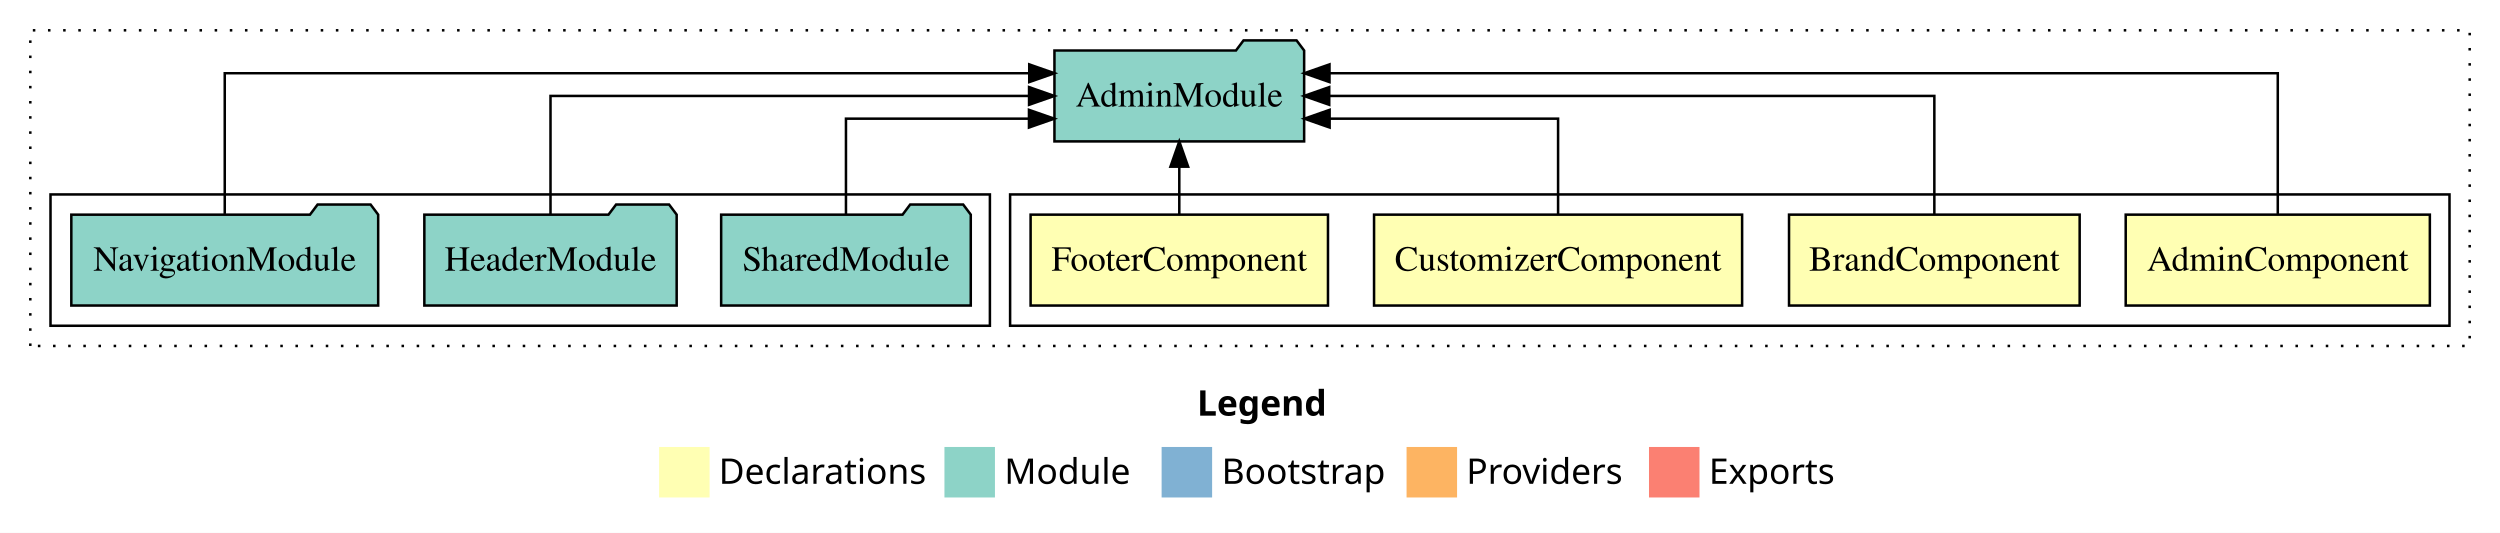
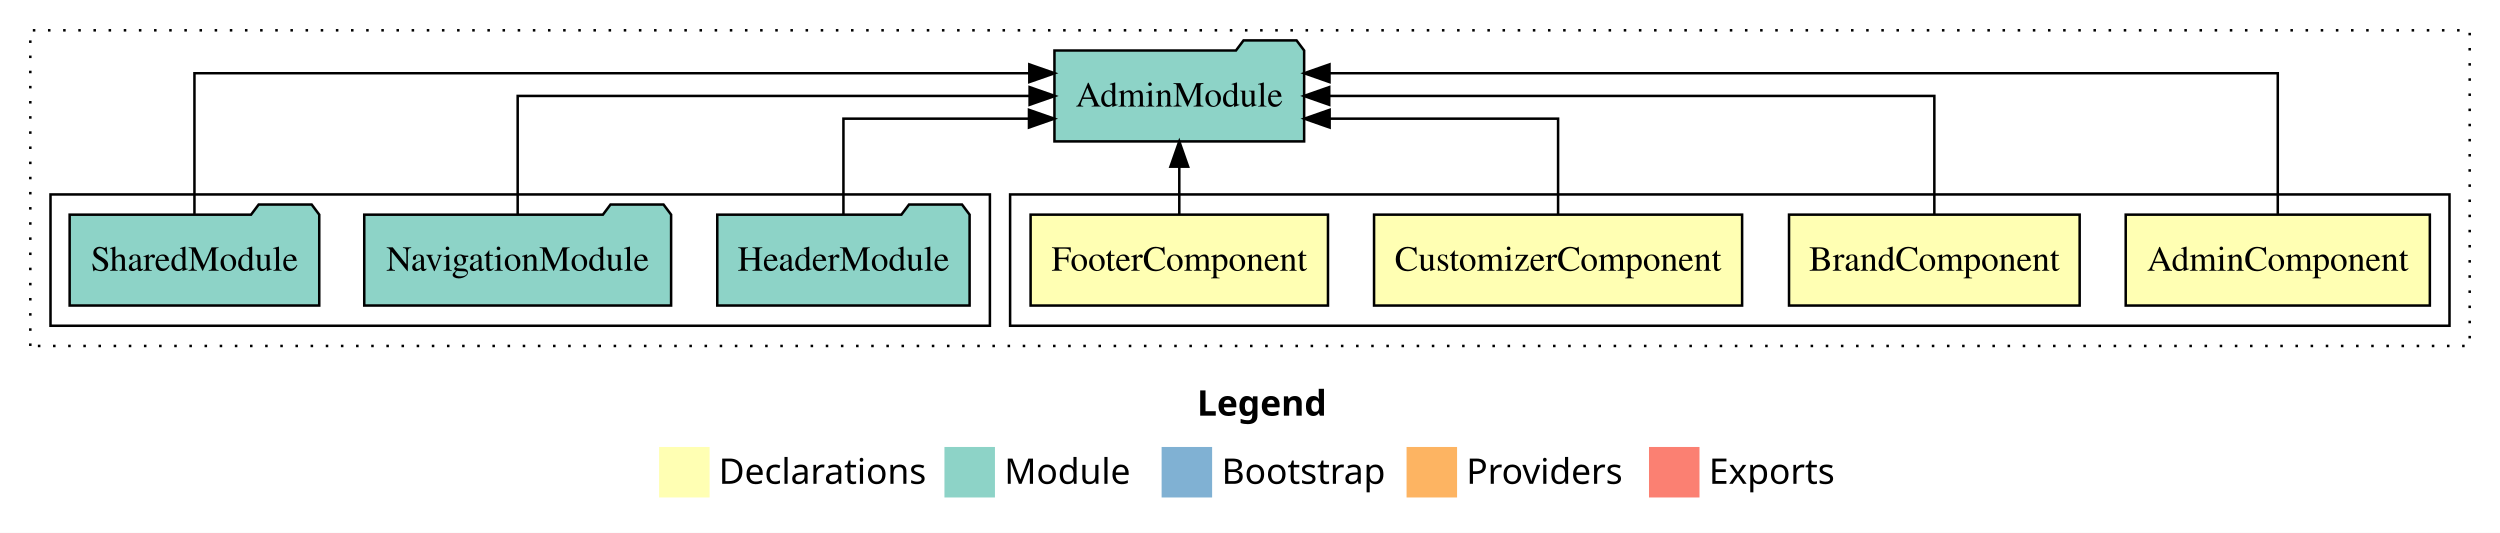
<svg xmlns="http://www.w3.org/2000/svg" width="990pt" height="211pt" viewBox="0.00 0.00 990.00 211.00">
  <g id="graph0" class="graph" transform="scale(1 1) rotate(0) translate(4 207)">
    <polygon fill="#ffffff" stroke="transparent" points="-4,4 -4,-207 986,-207 986,4 -4,4" />
    <text text-anchor="start" x="470.009" y="-42.4" font-family="sans-serif" font-weight="bold" font-size="14.00" fill="#000000">Legend</text>
    <polygon fill="#ffffb3" stroke="transparent" points="257,-10 257,-30 277,-30 277,-10 257,-10" />
    <text text-anchor="start" x="280.629" y="-15.4" font-family="sans-serif" font-size="14.00" fill="#000000">  Declarations</text>
    <polygon fill="#8dd3c7" stroke="transparent" points="370,-10 370,-30 390,-30 390,-10 370,-10" />
    <text text-anchor="start" x="393.725" y="-15.4" font-family="sans-serif" font-size="14.00" fill="#000000">  Module</text>
    <polygon fill="#80b1d3" stroke="transparent" points="456,-10 456,-30 476,-30 476,-10 456,-10" />
    <text text-anchor="start" x="479.781" y="-15.4" font-family="sans-serif" font-size="14.00" fill="#000000">  Bootstrap</text>
    <polygon fill="#fdb462" stroke="transparent" points="553,-10 553,-30 573,-30 573,-10 553,-10" />
    <text text-anchor="start" x="576.673" y="-15.4" font-family="sans-serif" font-size="14.00" fill="#000000">  Providers</text>
    <polygon fill="#fb8072" stroke="transparent" points="649,-10 649,-30 669,-30 669,-10 649,-10" />
    <text text-anchor="start" x="672.726" y="-15.4" font-family="sans-serif" font-size="14.00" fill="#000000">  Exports</text>
    <g id="clust1" class="cluster">
      <polygon fill="none" stroke="#000000" stroke-dasharray="1,5" points="8,-70 8,-195 974,-195 974,-70 8,-70" />
    </g>
    <g id="clust2" class="cluster">
      <polygon fill="none" stroke="#000000" points="396,-78 396,-130 966,-130 966,-78 396,-78" />
    </g>
    <g id="clust7" class="cluster">
      <polygon fill="none" stroke="#000000" points="16,-78 16,-130 388,-130 388,-78 16,-78" />
    </g>
    <g id="node1" class="node">
      <polygon fill="#ffffb3" stroke="#000000" points="958.22,-122 837.78,-122 837.78,-86 958.22,-86 958.22,-122" />
      <text text-anchor="middle" x="898" y="-99.8" font-family="Times,serif" font-size="14.00" fill="#000000">AdminComponent</text>
    </g>
    <g id="node5" class="node">
      <polygon fill="#8dd3c7" stroke="#000000" points="512.439,-187 509.439,-191 488.439,-191 485.439,-187 413.561,-187 413.561,-151 512.439,-151 512.439,-187" />
      <text text-anchor="middle" x="463" y="-164.8" font-family="Times,serif" font-size="14.00" fill="#000000">AdminModule</text>
    </g>
    <g id="edge1" class="edge">
      <path fill="none" stroke="#000000" d="M898,-122.292C898,-144.206 898,-178 898,-178 898,-178 522.476,-178 522.476,-178" />
      <polygon fill="#000000" stroke="#000000" points="522.477,-174.5 512.476,-178 522.476,-181.5 522.477,-174.5" />
    </g>
    <g id="node2" class="node">
      <polygon fill="#ffffb3" stroke="#000000" points="819.545,-122 704.455,-122 704.455,-86 819.545,-86 819.545,-122" />
      <text text-anchor="middle" x="762" y="-99.8" font-family="Times,serif" font-size="14.00" fill="#000000">BrandComponent</text>
    </g>
    <g id="edge2" class="edge">
      <path fill="none" stroke="#000000" d="M762,-122.106C762,-141.339 762,-169 762,-169 762,-169 522.374,-169 522.374,-169" />
      <polygon fill="#000000" stroke="#000000" points="522.374,-165.5 512.374,-169 522.374,-172.5 522.374,-165.5" />
    </g>
    <g id="node3" class="node">
      <polygon fill="#ffffb3" stroke="#000000" points="685.875,-122 540.125,-122 540.125,-86 685.875,-86 685.875,-122" />
      <text text-anchor="middle" x="613" y="-99.8" font-family="Times,serif" font-size="14.00" fill="#000000">CustomizerComponent</text>
    </g>
    <g id="edge3" class="edge">
      <path fill="none" stroke="#000000" d="M613,-122.027C613,-138.398 613,-160 613,-160 613,-160 522.531,-160 522.531,-160" />
      <polygon fill="#000000" stroke="#000000" points="522.531,-156.5 512.531,-160 522.531,-163.5 522.531,-156.5" />
    </g>
    <g id="node4" class="node">
      <polygon fill="#ffffb3" stroke="#000000" points="521.881,-122 404.119,-122 404.119,-86 521.881,-86 521.881,-122" />
      <text text-anchor="middle" x="463" y="-99.8" font-family="Times,serif" font-size="14.00" fill="#000000">FooterComponent</text>
    </g>
    <g id="edge4" class="edge">
      <path fill="none" stroke="#000000" d="M463,-122.106C463,-122.106 463,-140.991 463,-140.991" />
      <polygon fill="#000000" stroke="#000000" points="459.5,-140.991 463,-150.991 466.5,-140.991 459.5,-140.991" />
    </g>
    <g id="node6" class="node">
-       <polygon fill="#8dd3c7" stroke="#000000" points="380.423,-122 377.423,-126 356.423,-126 353.423,-122 281.577,-122 281.577,-86 380.423,-86 380.423,-122" />
-       <text text-anchor="middle" x="331" y="-99.8" font-family="Times,serif" font-size="14.00" fill="#000000">SharedModule</text>
+       <polygon fill="#8dd3c7" stroke="#000000" points="379.961,-122 376.961,-126 355.961,-126 352.961,-122 280.039,-122 280.039,-86 379.961,-86 379.961,-122" />
+       <text text-anchor="middle" x="330" y="-99.8" font-family="Times,serif" font-size="14.00" fill="#000000">HeaderModule</text>
    </g>
    <g id="edge5" class="edge">
-       <path fill="none" stroke="#000000" d="M331,-122.027C331,-138.398 331,-160 331,-160 331,-160 403.473,-160 403.473,-160" />
-       <polygon fill="#000000" stroke="#000000" points="403.473,-163.5 413.473,-160 403.473,-156.5 403.473,-163.5" />
+       <path fill="none" stroke="#000000" d="M330,-122.027C330,-138.398 330,-160 330,-160 330,-160 403.476,-160 403.476,-160" />
+       <polygon fill="#000000" stroke="#000000" points="403.476,-163.5 413.476,-160 403.476,-156.5 403.476,-163.5" />
    </g>
    <g id="node7" class="node">
-       <polygon fill="#8dd3c7" stroke="#000000" points="263.961,-122 260.961,-126 239.961,-126 236.961,-122 164.039,-122 164.039,-86 263.961,-86 263.961,-122" />
-       <text text-anchor="middle" x="214" y="-99.8" font-family="Times,serif" font-size="14.00" fill="#000000">HeaderModule</text>
+       <polygon fill="#8dd3c7" stroke="#000000" points="261.758,-122 258.758,-126 237.758,-126 234.758,-122 140.242,-122 140.242,-86 261.758,-86 261.758,-122" />
+       <text text-anchor="middle" x="201" y="-99.8" font-family="Times,serif" font-size="14.00" fill="#000000">NavigationModule</text>
    </g>
    <g id="edge6" class="edge">
-       <path fill="none" stroke="#000000" d="M214,-122.106C214,-141.339 214,-169 214,-169 214,-169 403.508,-169 403.508,-169" />
-       <polygon fill="#000000" stroke="#000000" points="403.508,-172.5 413.508,-169 403.508,-165.5 403.508,-172.5" />
+       <path fill="none" stroke="#000000" d="M201,-122.106C201,-141.339 201,-169 201,-169 201,-169 403.72,-169 403.72,-169" />
+       <polygon fill="#000000" stroke="#000000" points="403.72,-172.5 413.72,-169 403.72,-165.5 403.72,-172.5" />
    </g>
    <g id="node8" class="node">
-       <polygon fill="#8dd3c7" stroke="#000000" points="145.758,-122 142.758,-126 121.758,-126 118.758,-122 24.242,-122 24.242,-86 145.758,-86 145.758,-122" />
-       <text text-anchor="middle" x="85" y="-99.8" font-family="Times,serif" font-size="14.00" fill="#000000">NavigationModule</text>
+       <polygon fill="#8dd3c7" stroke="#000000" points="122.423,-122 119.423,-126 98.423,-126 95.423,-122 23.577,-122 23.577,-86 122.423,-86 122.423,-122" />
+       <text text-anchor="middle" x="73" y="-99.8" font-family="Times,serif" font-size="14.00" fill="#000000">SharedModule</text>
    </g>
    <g id="edge7" class="edge">
-       <path fill="none" stroke="#000000" d="M85,-122.292C85,-144.206 85,-178 85,-178 85,-178 403.583,-178 403.583,-178" />
-       <polygon fill="#000000" stroke="#000000" points="403.583,-181.5 413.583,-178 403.583,-174.5 403.583,-181.5" />
+       <path fill="none" stroke="#000000" d="M73,-122.292C73,-144.206 73,-178 73,-178 73,-178 403.606,-178 403.606,-178" />
+       <polygon fill="#000000" stroke="#000000" points="403.606,-181.5 413.606,-178 403.606,-174.5 403.606,-181.5" />
    </g>
  </g>
</svg>
